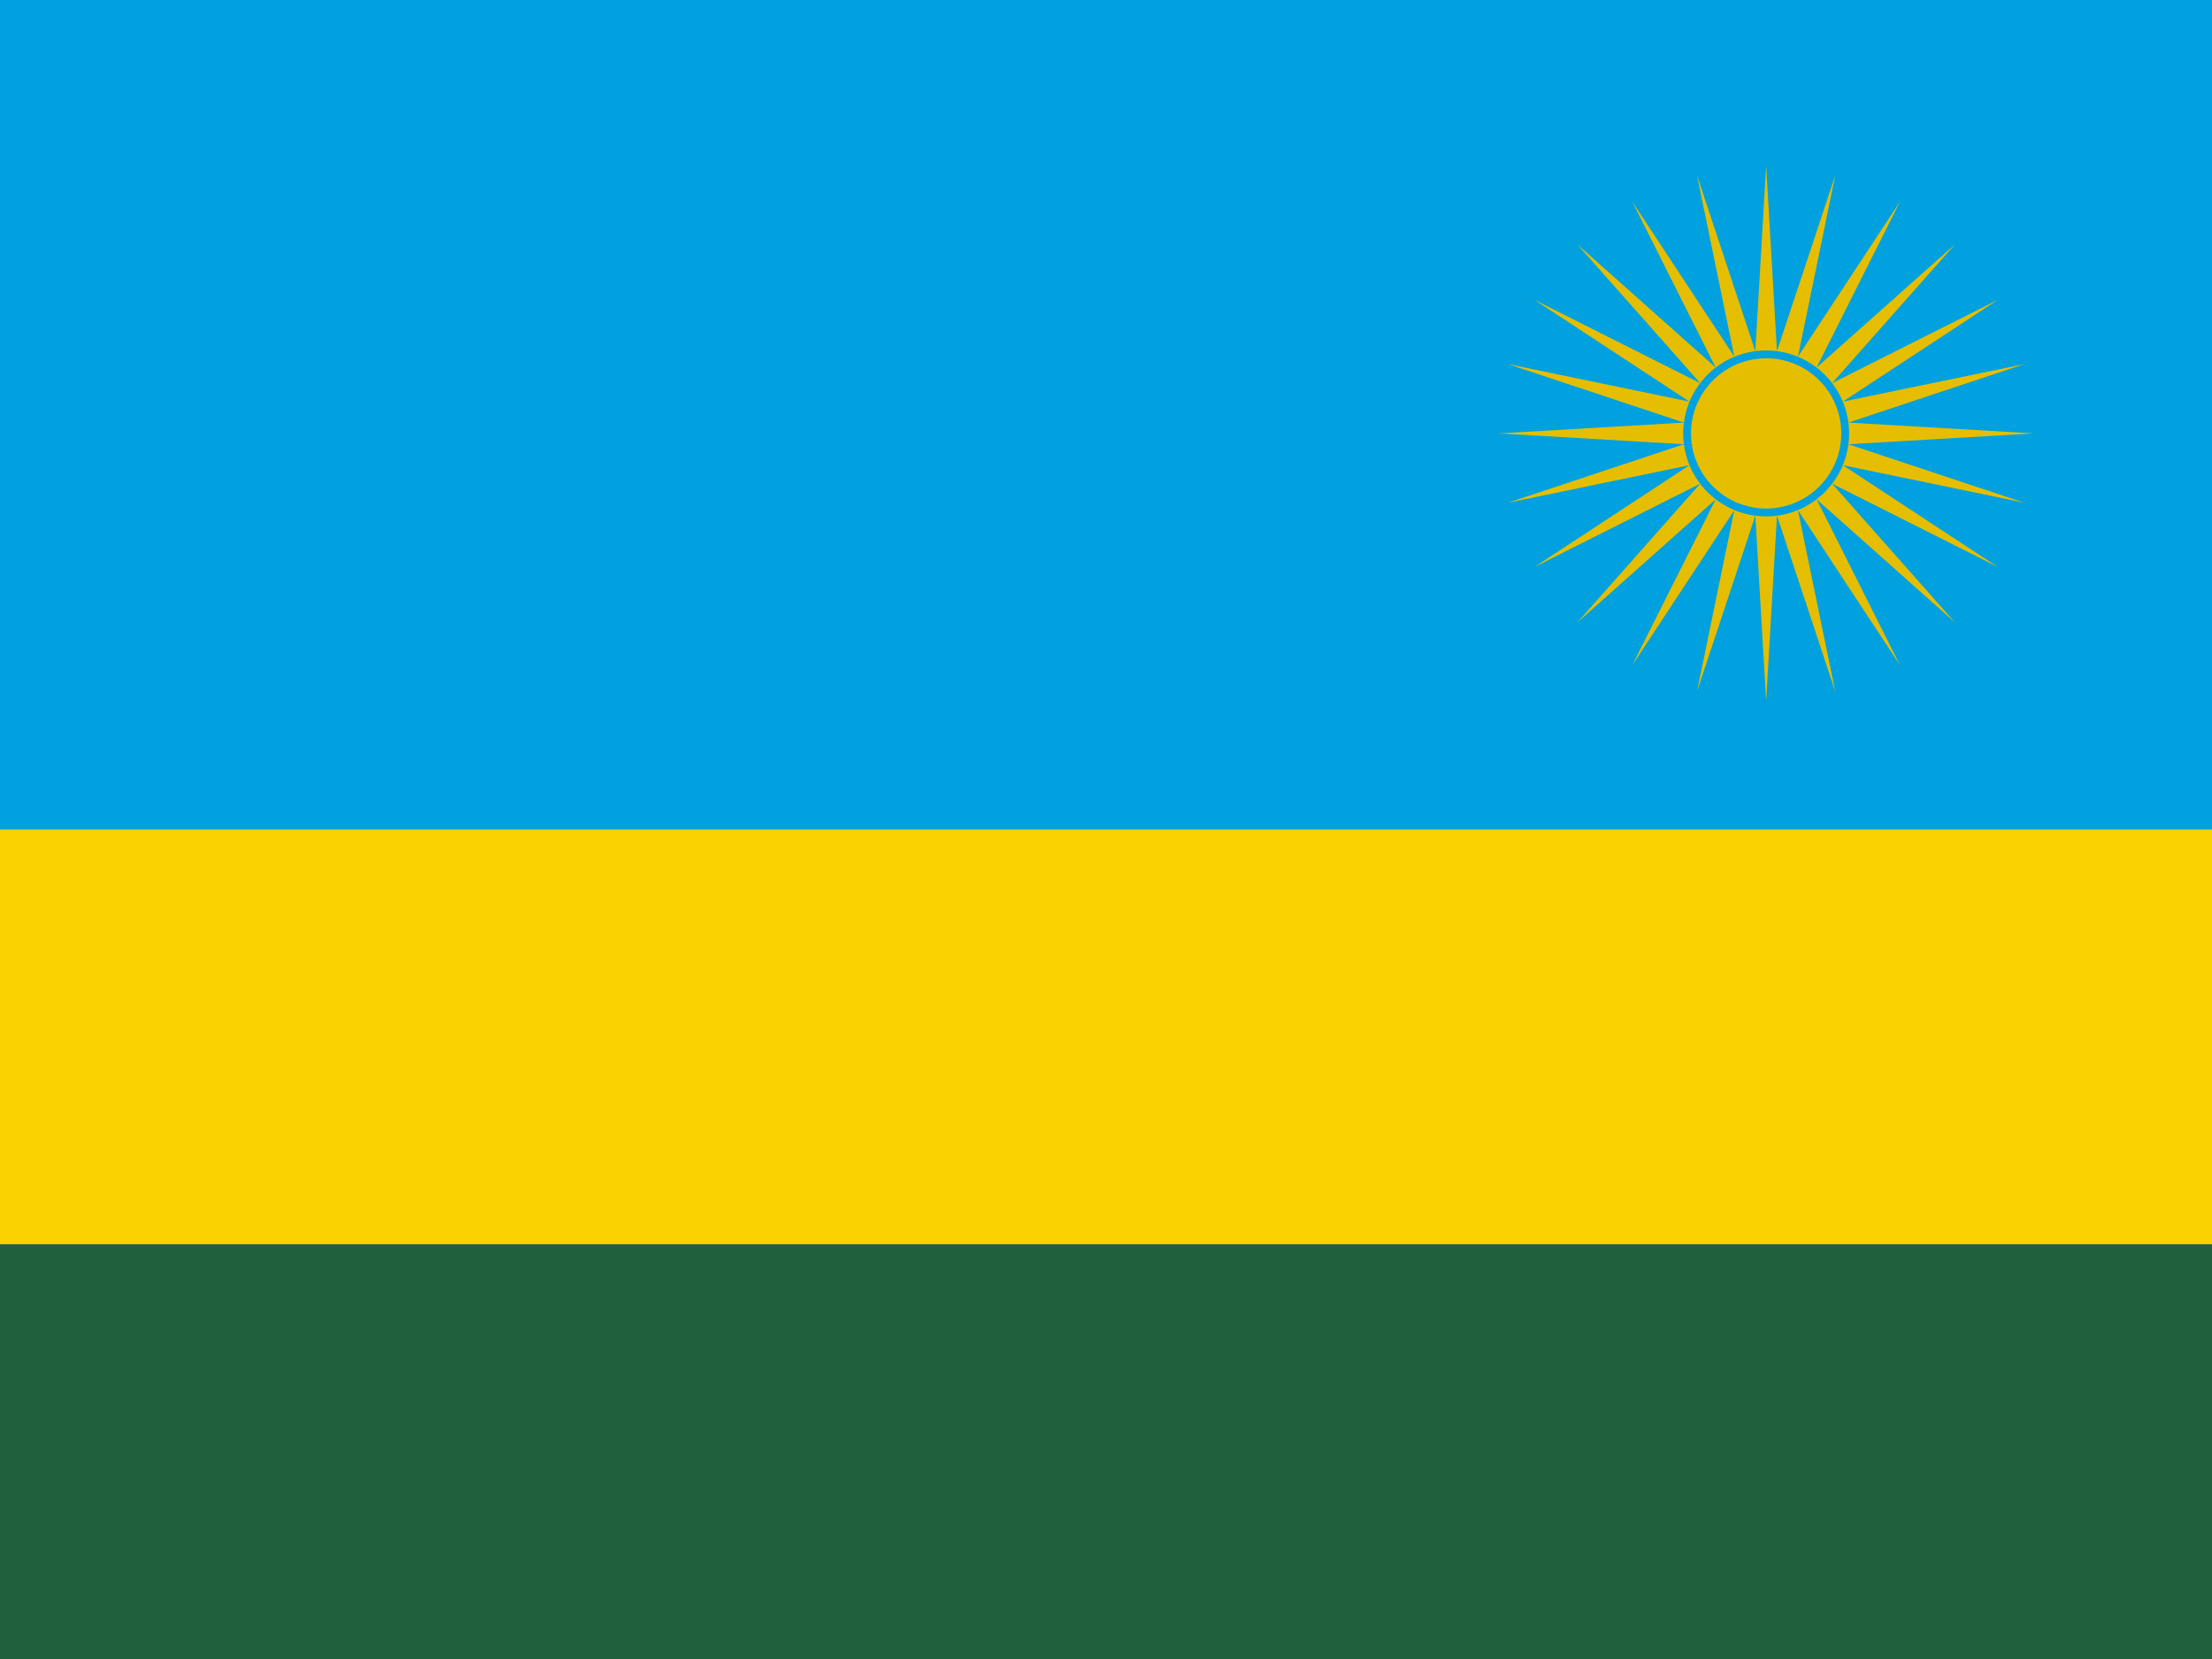
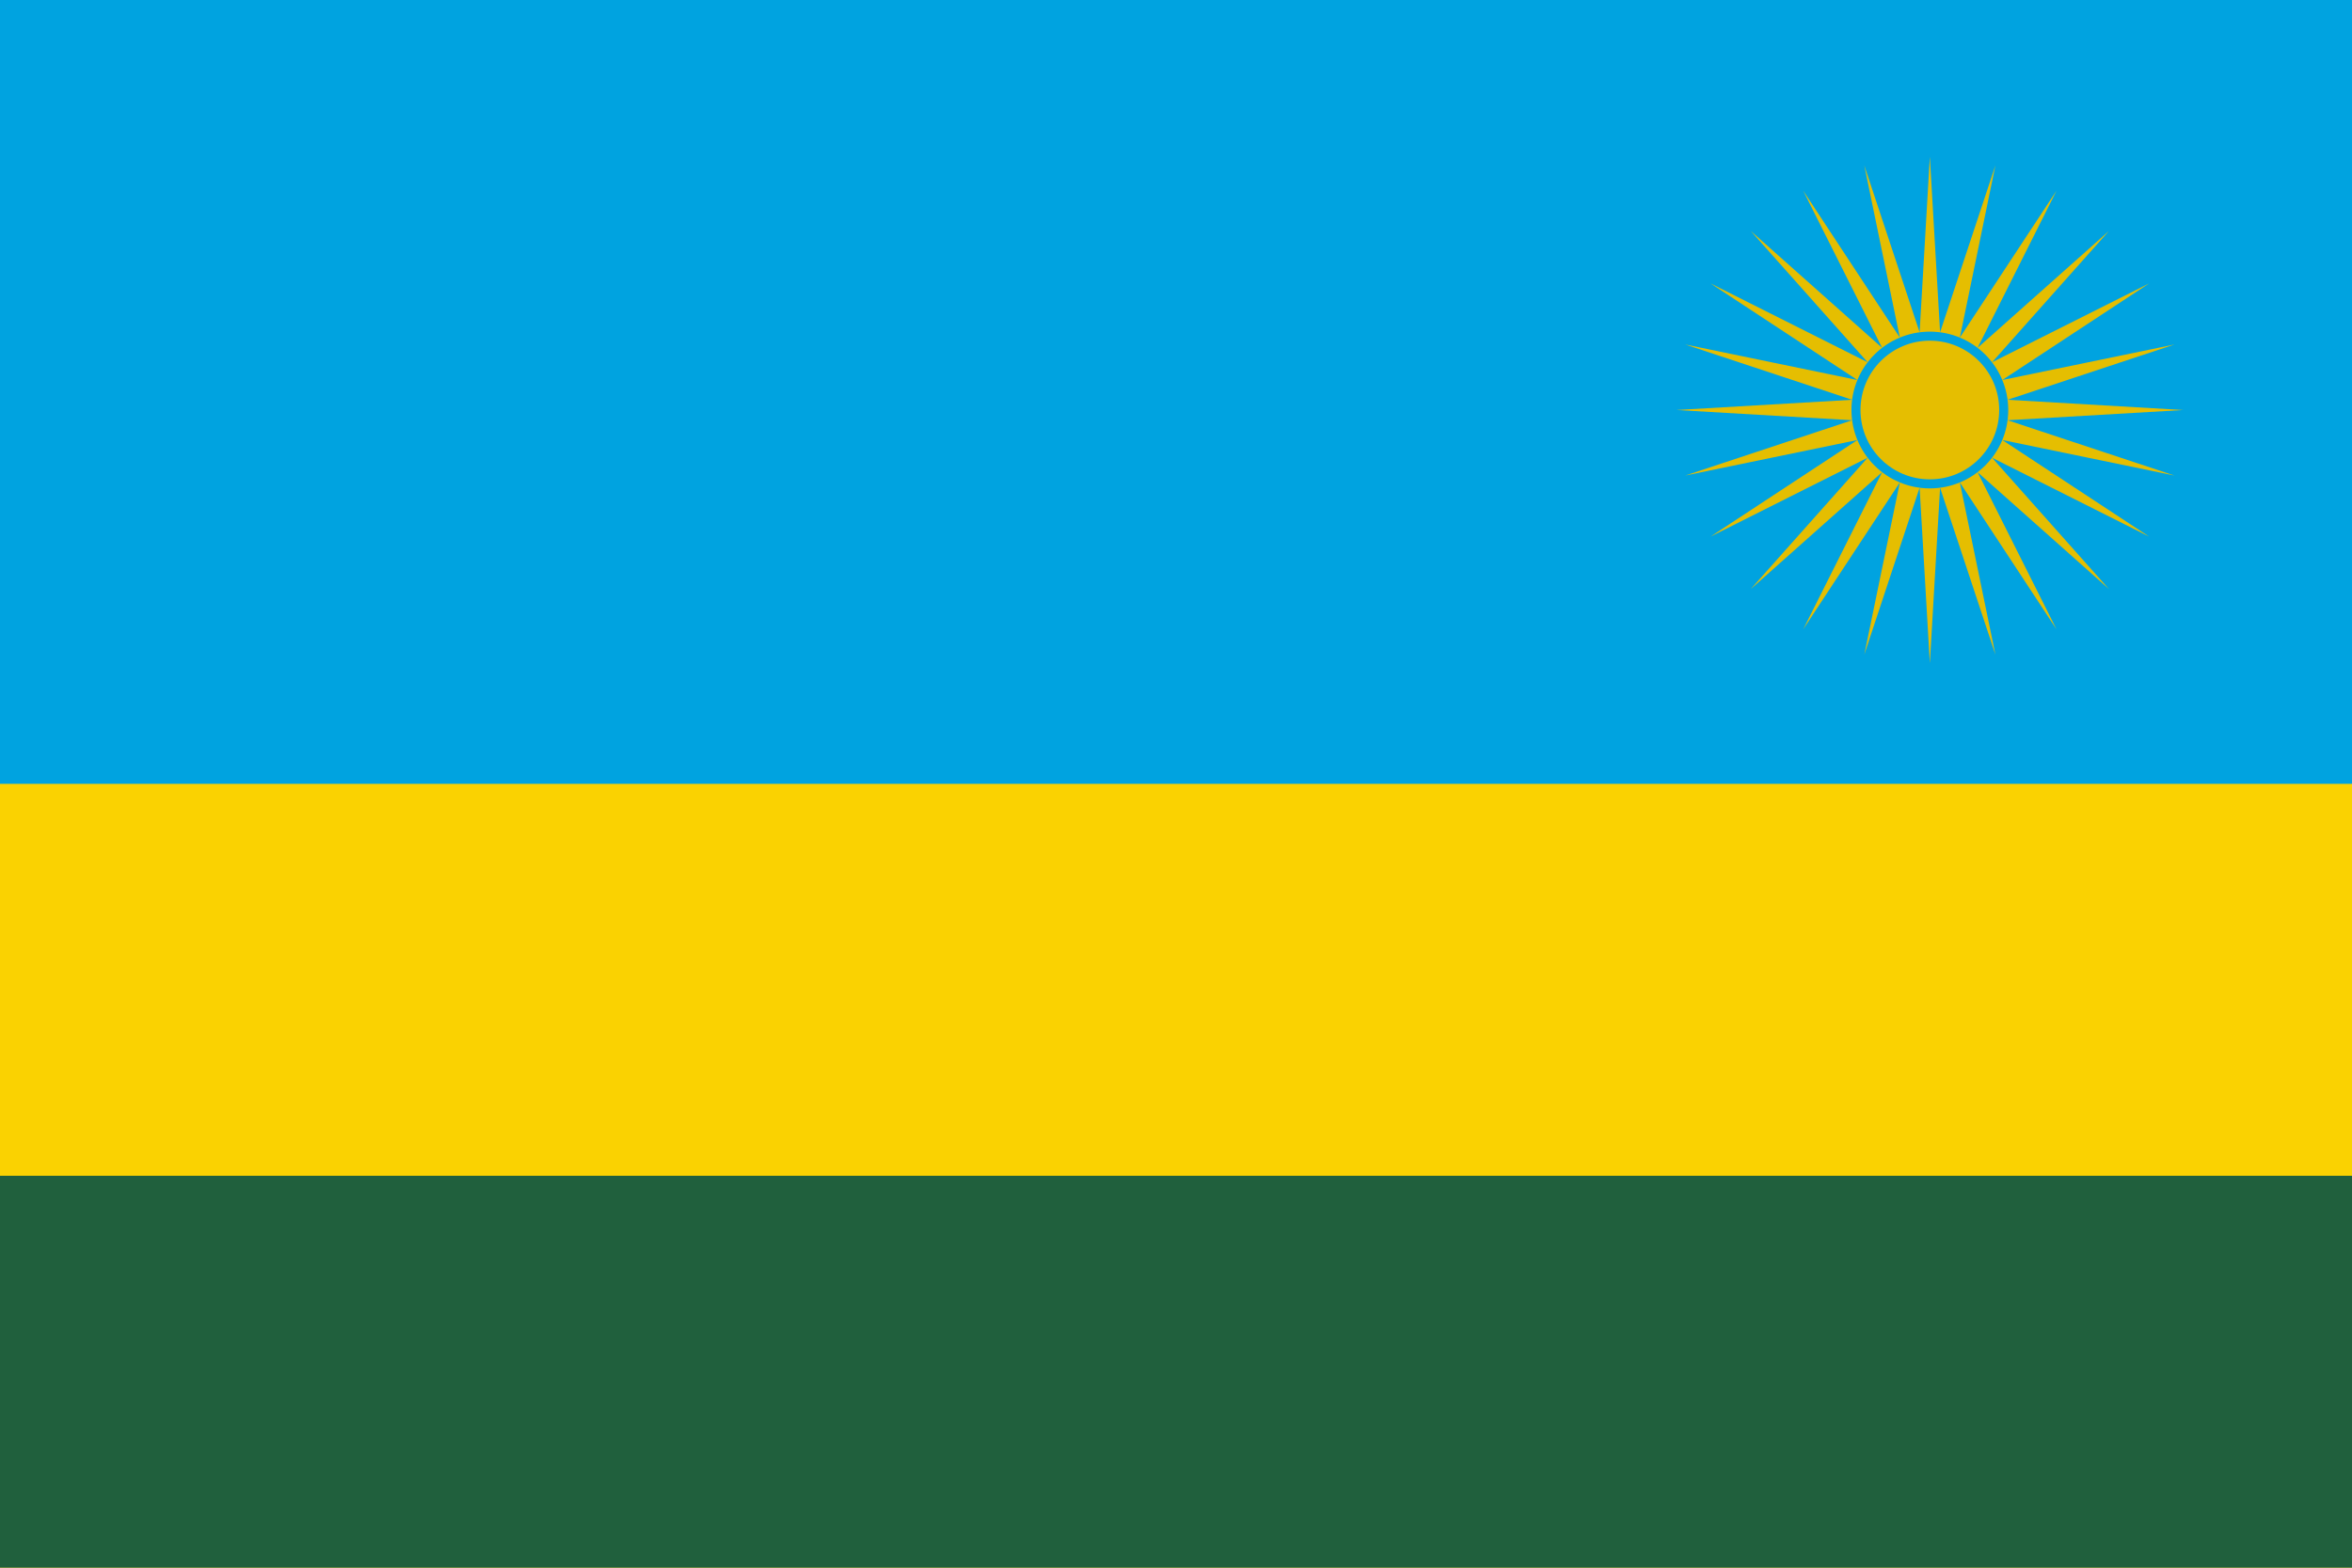
- <svg xmlns="http://www.w3.org/2000/svg" xmlns:xlink="http://www.w3.org/1999/xlink" id="flag-icons-rw" viewBox="0 0 640 480">
-   <path fill="#20603d" d="M0 0h640v480H0z" />
-   <path fill="#fad201" d="M0 0h640v360H0z" />
-   <path fill="#00a1de" d="M0 0h640v240H0z" />
-   <g transform="translate(511 125.4)scale(.66667)">
-     <g id="rw-b">
-       <path id="rw-a" fill="#e5be01" d="M116.1 0 35.7 4.7l76.4 25.4-78.8-16.3L100.6 58l-72-36.2L82 82.1 21.9 28.6l36.2 72-44.3-67.3L30 112 4.7 35.7 0 116.1-1-1z" />
-       <use xlink:href="#rw-a" width="100%" height="100%" transform="scale(1 -1)" />
-     </g>
-     <use xlink:href="#rw-b" width="100%" height="100%" transform="scale(-1 1)" />
-     <circle r="34.3" fill="#e5be01" stroke="#00a1de" stroke-width="3.4" />
+ <svg xmlns="http://www.w3.org/2000/svg" width="900" height="600" viewBox="0 0 1560 1040">
+   <path fill="#fad201" d="M0 0h1560v1040H0z" />
+   <path fill="#00a3e0" d="M0 0h1560v520H0z" />
+   <path fill="#20603d" d="M0 780h1560v260H0z" />
+   <g transform="translate(1280 272)">
+     <path fill="#e5be01" d="M0-168 6.79-51.56l36.69-110.72L19.9-48.04 84-145.49 31.66-41.25l87.13-77.54-77.54 87.13L145.49-84 48.04-19.9l114.24-23.58L51.56-6.79 168 0 51.56 6.79l110.72 36.69L48.04 19.9 145.49 84 41.25 31.66l77.54 87.13-87.13-77.54L84 145.49 19.9 48.04l23.58 114.24L6.79 51.56 0 168-6.79 51.56l-36.69 110.72L-19.9 48.04-84 145.49l52.34-104.24-87.13 77.54 77.54-87.13L-145.49 84l97.45-64.1-114.24 23.58L-51.56 6.79-168 0l116.44-6.79-110.72-36.69L-48.04-19.9-145.49-84l104.24 52.34-77.54-87.13 87.13 77.54L-84-145.49l64.1 97.45-23.58-114.24L-6.79-51.56z" />
+     <circle fill="none" stroke="#00a3e0" r="49" stroke-width="6" />
  </g>
</svg>
